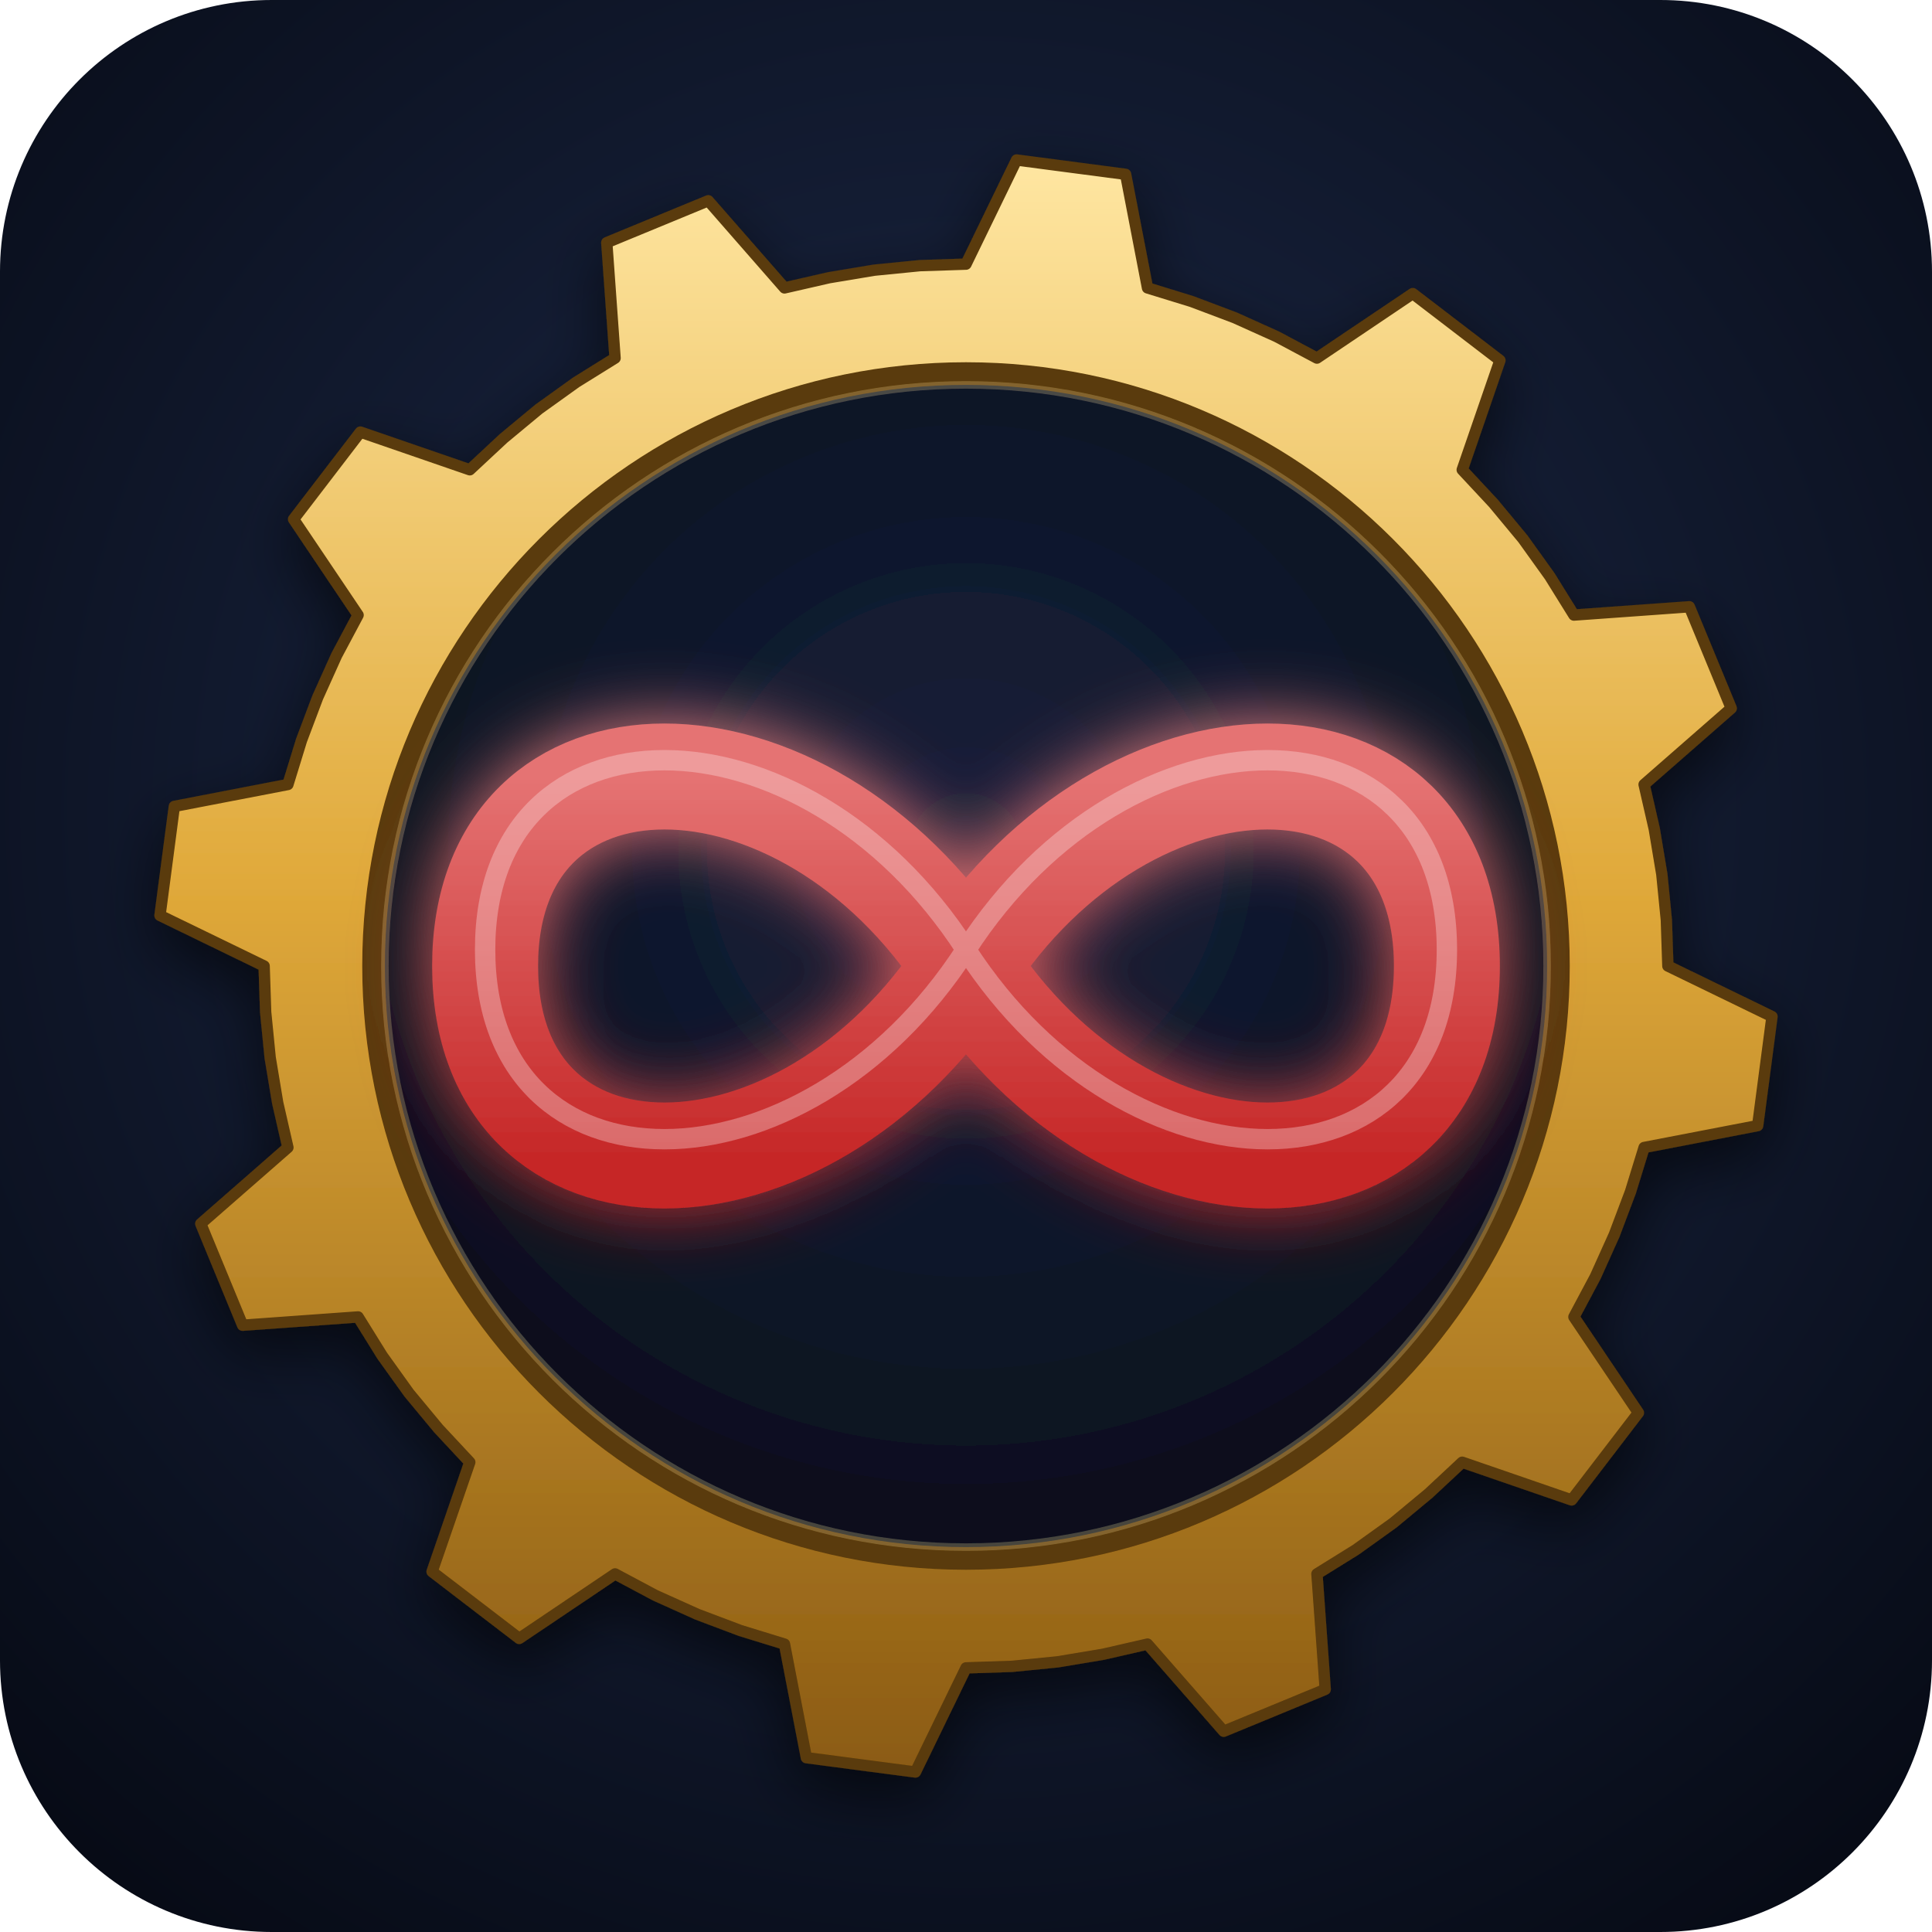
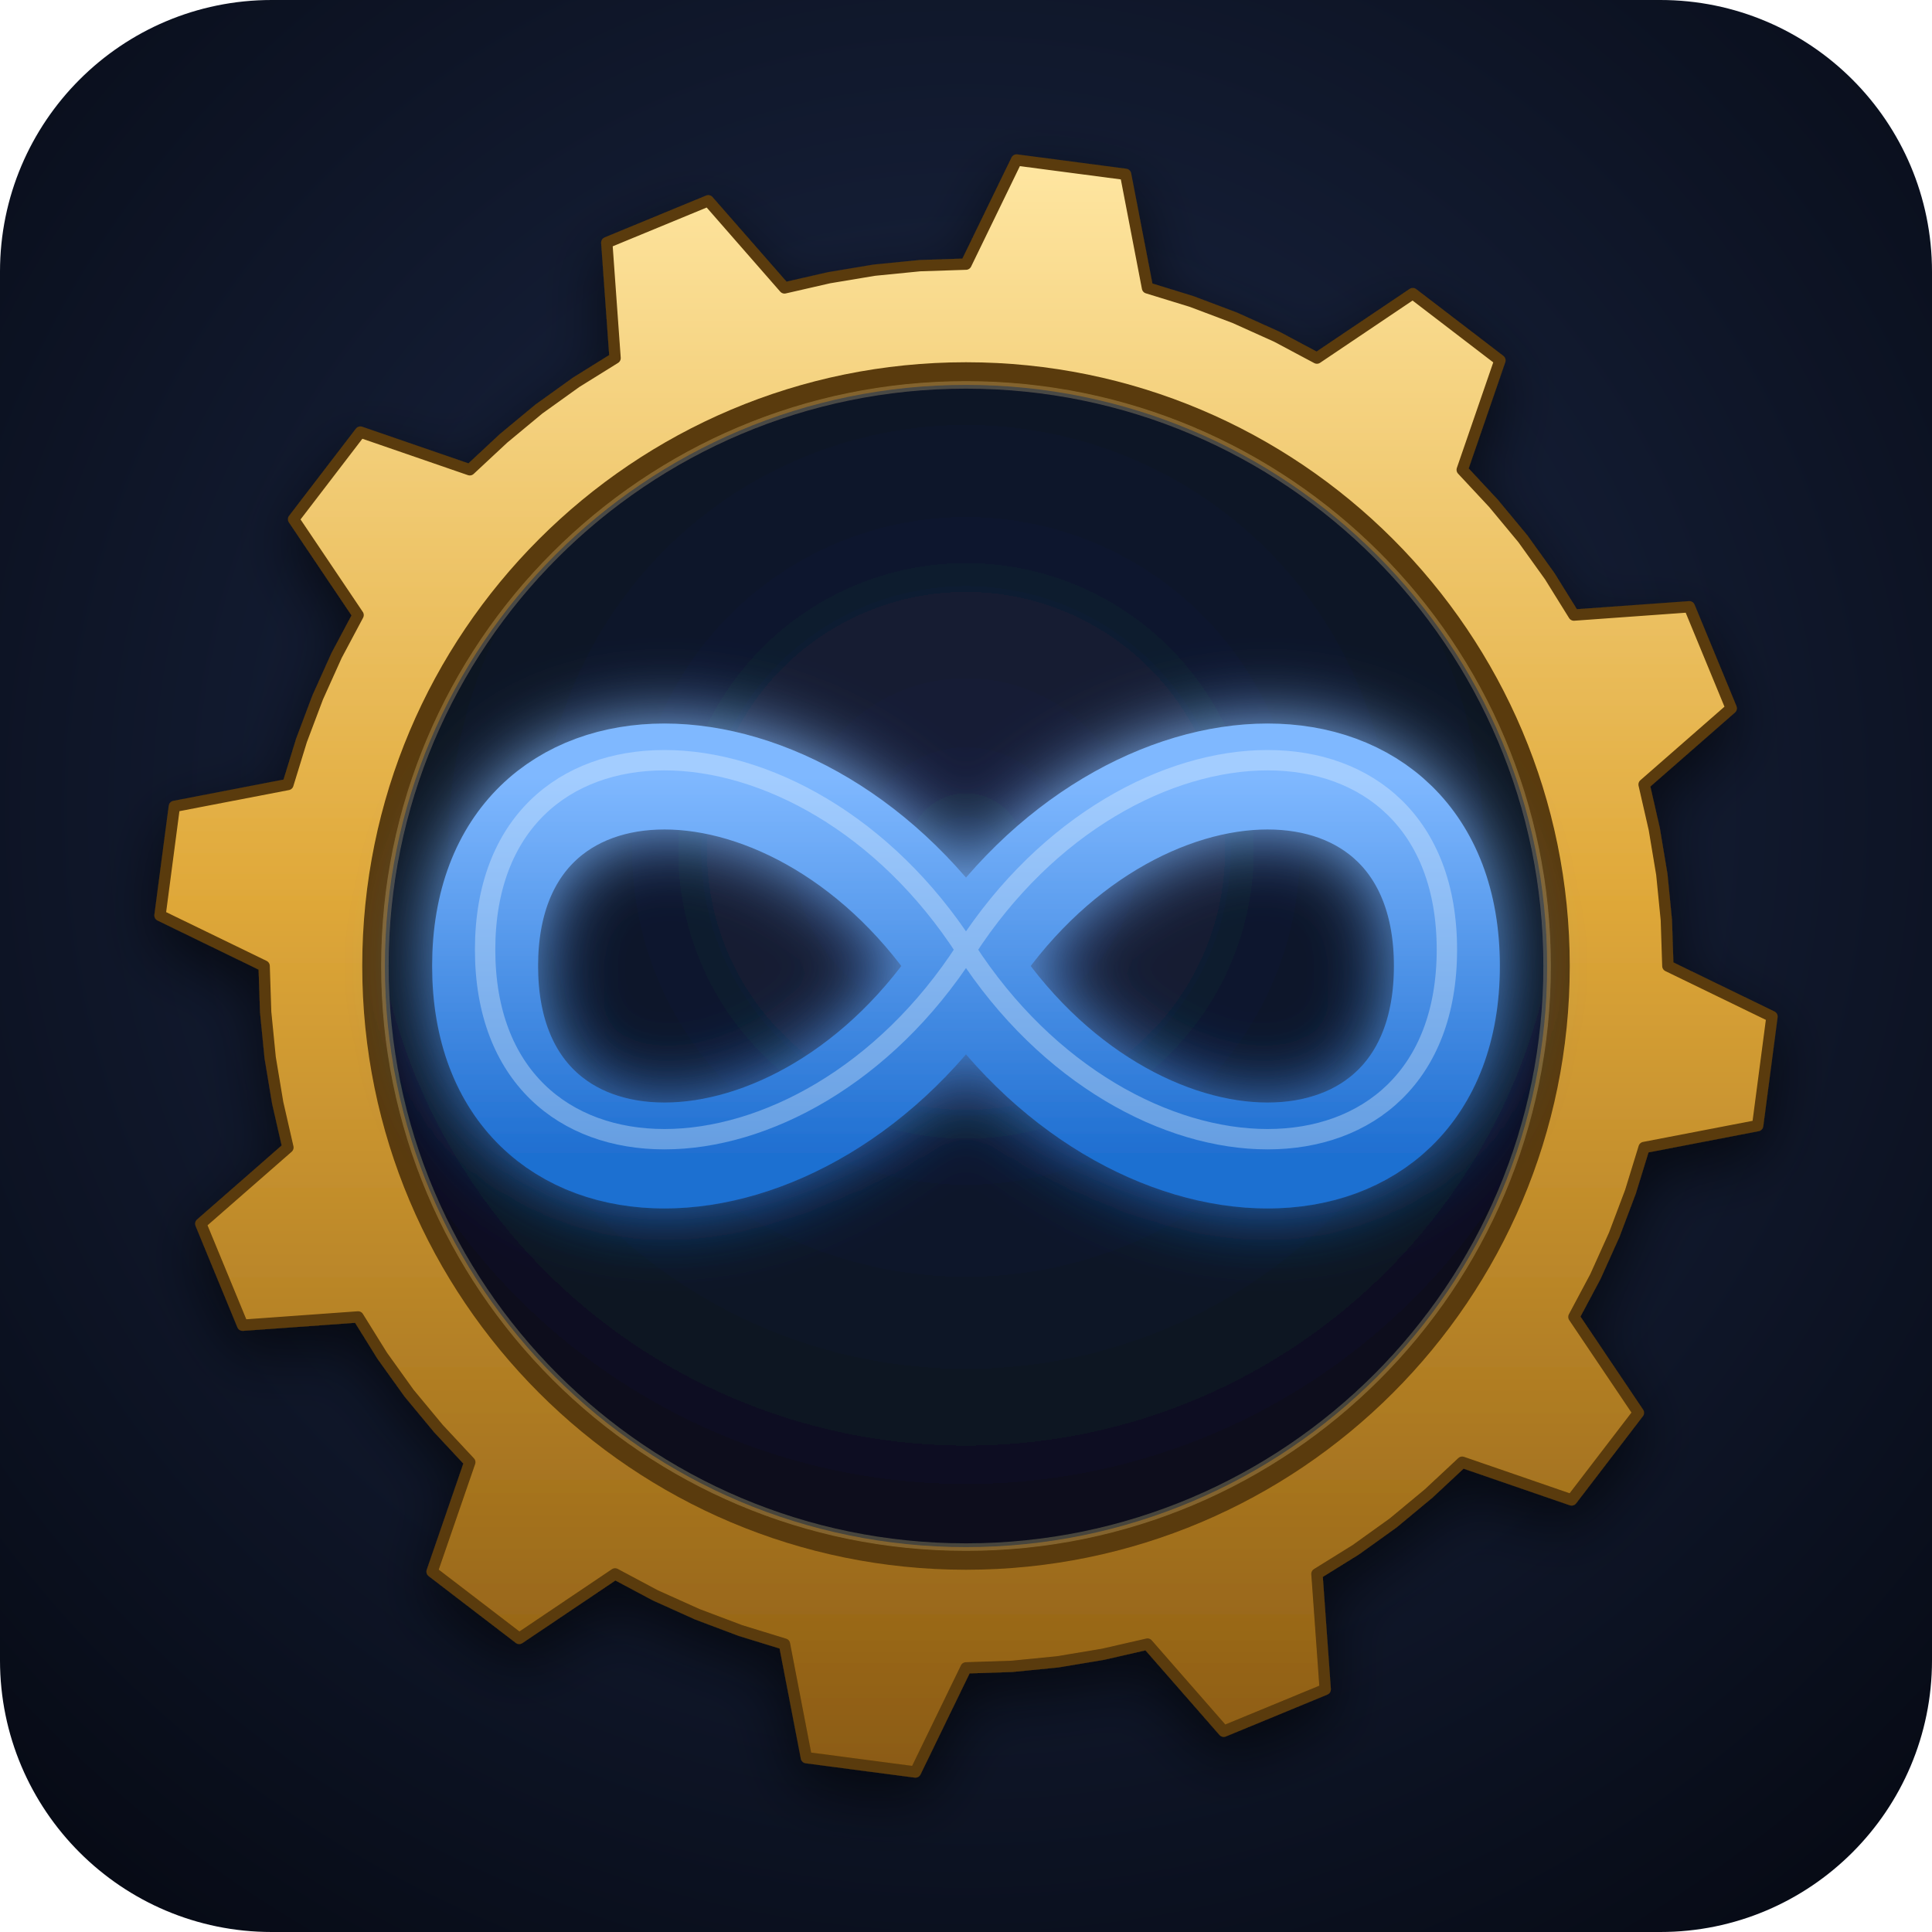
<svg xmlns="http://www.w3.org/2000/svg" width="512" height="512" viewBox="0 0 512 512">
  <defs>
    <radialGradient id="bg" cx="50%" cy="42%" r="70%">
      <stop offset="0" stop-color="#1d2a4a" />
      <stop offset="1" stop-color="#070b16" />
    </radialGradient>
    <linearGradient id="gold" x1="0" y1="0" x2="0" y2="1">
      <stop offset="0" stop-color="#ffe7a3" />
      <stop offset="0.45" stop-color="#e0a93a" />
      <stop offset="1" stop-color="#8a5a12" />
    </linearGradient>
    <radialGradient id="disc" cx="50%" cy="40%" r="60%">
      <stop offset="0" stop-color="#16213b" />
      <stop offset="1" stop-color="#0a0f1d" />
    </radialGradient>
    <linearGradient id="accent" x1="0" y1="0" x2="0" y2="1">
-       <stop offset="0" stop-color="#e57373" />
-       <stop offset="1" stop-color="#c62828" />
+       <stop offset="0" stop-color="#7fb8ff" />
+       <stop offset="1" stop-color="#1f6fd1" />
    </linearGradient>
    <filter id="glow" x="-50%" y="-50%" width="200%" height="200%">
      <feGaussianBlur stdDeviation="9" result="b" />
      <feMerge>
        <feMergeNode in="b" />
        <feMergeNode in="SourceGraphic" />
      </feMerge>
    </filter>
    <filter id="shadow" x="-20%" y="-20%" width="140%" height="140%">
      <feDropShadow dx="0" dy="6" stdDeviation="8" flood-color="#000" flood-opacity="0.6" />
    </filter>
  </defs>
  <rect width="512" height="512" rx="72" fill="url(#bg)" />
  <g filter="url(#shadow)">
    <path d="M442.0,256.0 L469.6,269.4 L465.8,298.3 L435.7,304.1 L432.1,315.8 L427.8,327.2 L422.8,338.3 L417.1,349.0 L434.2,374.4 L416.5,397.5 L387.5,387.5 L378.6,395.8 L369.2,403.6 L359.3,410.7 L349.0,417.1 L351.2,447.7 L324.3,458.8 L304.1,435.7 L292.3,438.4 L280.3,440.4 L268.2,441.6 L256.0,442.0 L242.6,469.6 L213.7,465.8 L207.9,435.7 L196.2,432.1 L184.8,427.8 L173.7,422.8 L163.0,417.1 L137.6,434.2 L114.5,416.5 L124.5,387.5 L116.2,378.6 L108.4,369.2 L101.3,359.3 L94.9,349.0 L64.3,351.2 L53.2,324.3 L76.3,304.1 L73.6,292.3 L71.6,280.3 L70.4,268.2 L70.0,256.0 L42.4,242.6 L46.2,213.7 L76.3,207.9 L79.9,196.2 L84.2,184.8 L89.2,173.7 L94.9,163.0 L77.8,137.6 L95.5,114.5 L124.5,124.5 L133.4,116.2 L142.8,108.4 L152.7,101.3 L163.0,94.9 L160.8,64.3 L187.7,53.2 L207.9,76.3 L219.7,73.6 L231.7,71.6 L243.8,70.4 L256.0,70.0 L269.4,42.4 L298.3,46.2 L304.1,76.3 L315.8,79.9 L327.2,84.2 L338.3,89.2 L349.0,94.9 L374.4,77.8 L397.5,95.5 L387.5,124.5 L395.8,133.4 L403.6,142.8 L410.7,152.7 L417.1,163.0 L447.7,160.8 L458.8,187.7 L435.7,207.9 L438.4,219.7 L440.4,231.7 L441.6,243.8 Z" fill="url(#gold)" stroke="#5a3a08" stroke-width="3" stroke-linejoin="round" />
    <circle cx="256" cy="256" r="160" fill="#5a3a08" />
    <circle cx="256" cy="256" r="154" fill="url(#disc)" />
    <circle cx="256" cy="256" r="154" fill="none" stroke="#ffe7a3" stroke-opacity="0.25" stroke-width="2" />
  </g>
  <g transform="translate(256,256) scale(1.08)" filter="url(#glow)">
    <path d="M0,0 C40,-62 118,-62 118,0 C118,62 40,62 0,0 C-40,-62 -118,-62 -118,0 C-118,62 -40,62 0,0 Z" fill="none" stroke="url(#accent)" stroke-width="26" stroke-linejoin="round" stroke-linecap="round" />
-     <path d="M0,0 C40,-62 118,-62 118,0 C118,62 40,62 0,0 C-40,-62 -118,-62 -118,0 C-118,62 -40,62 0,0 Z" fill="none" stroke="#ffe5e5" stroke-opacity="0.35" stroke-width="5" stroke-linejoin="round" transform="translate(0,-4)" />
+     <path d="M0,0 C40,-62 118,-62 118,0 C118,62 40,62 0,0 C-40,-62 -118,-62 -118,0 C-118,62 -40,62 0,0 Z" fill="none" stroke="#e6f2ff" stroke-opacity="0.35" stroke-width="5" stroke-linejoin="round" transform="translate(0,-4)" />
  </g>
</svg>
